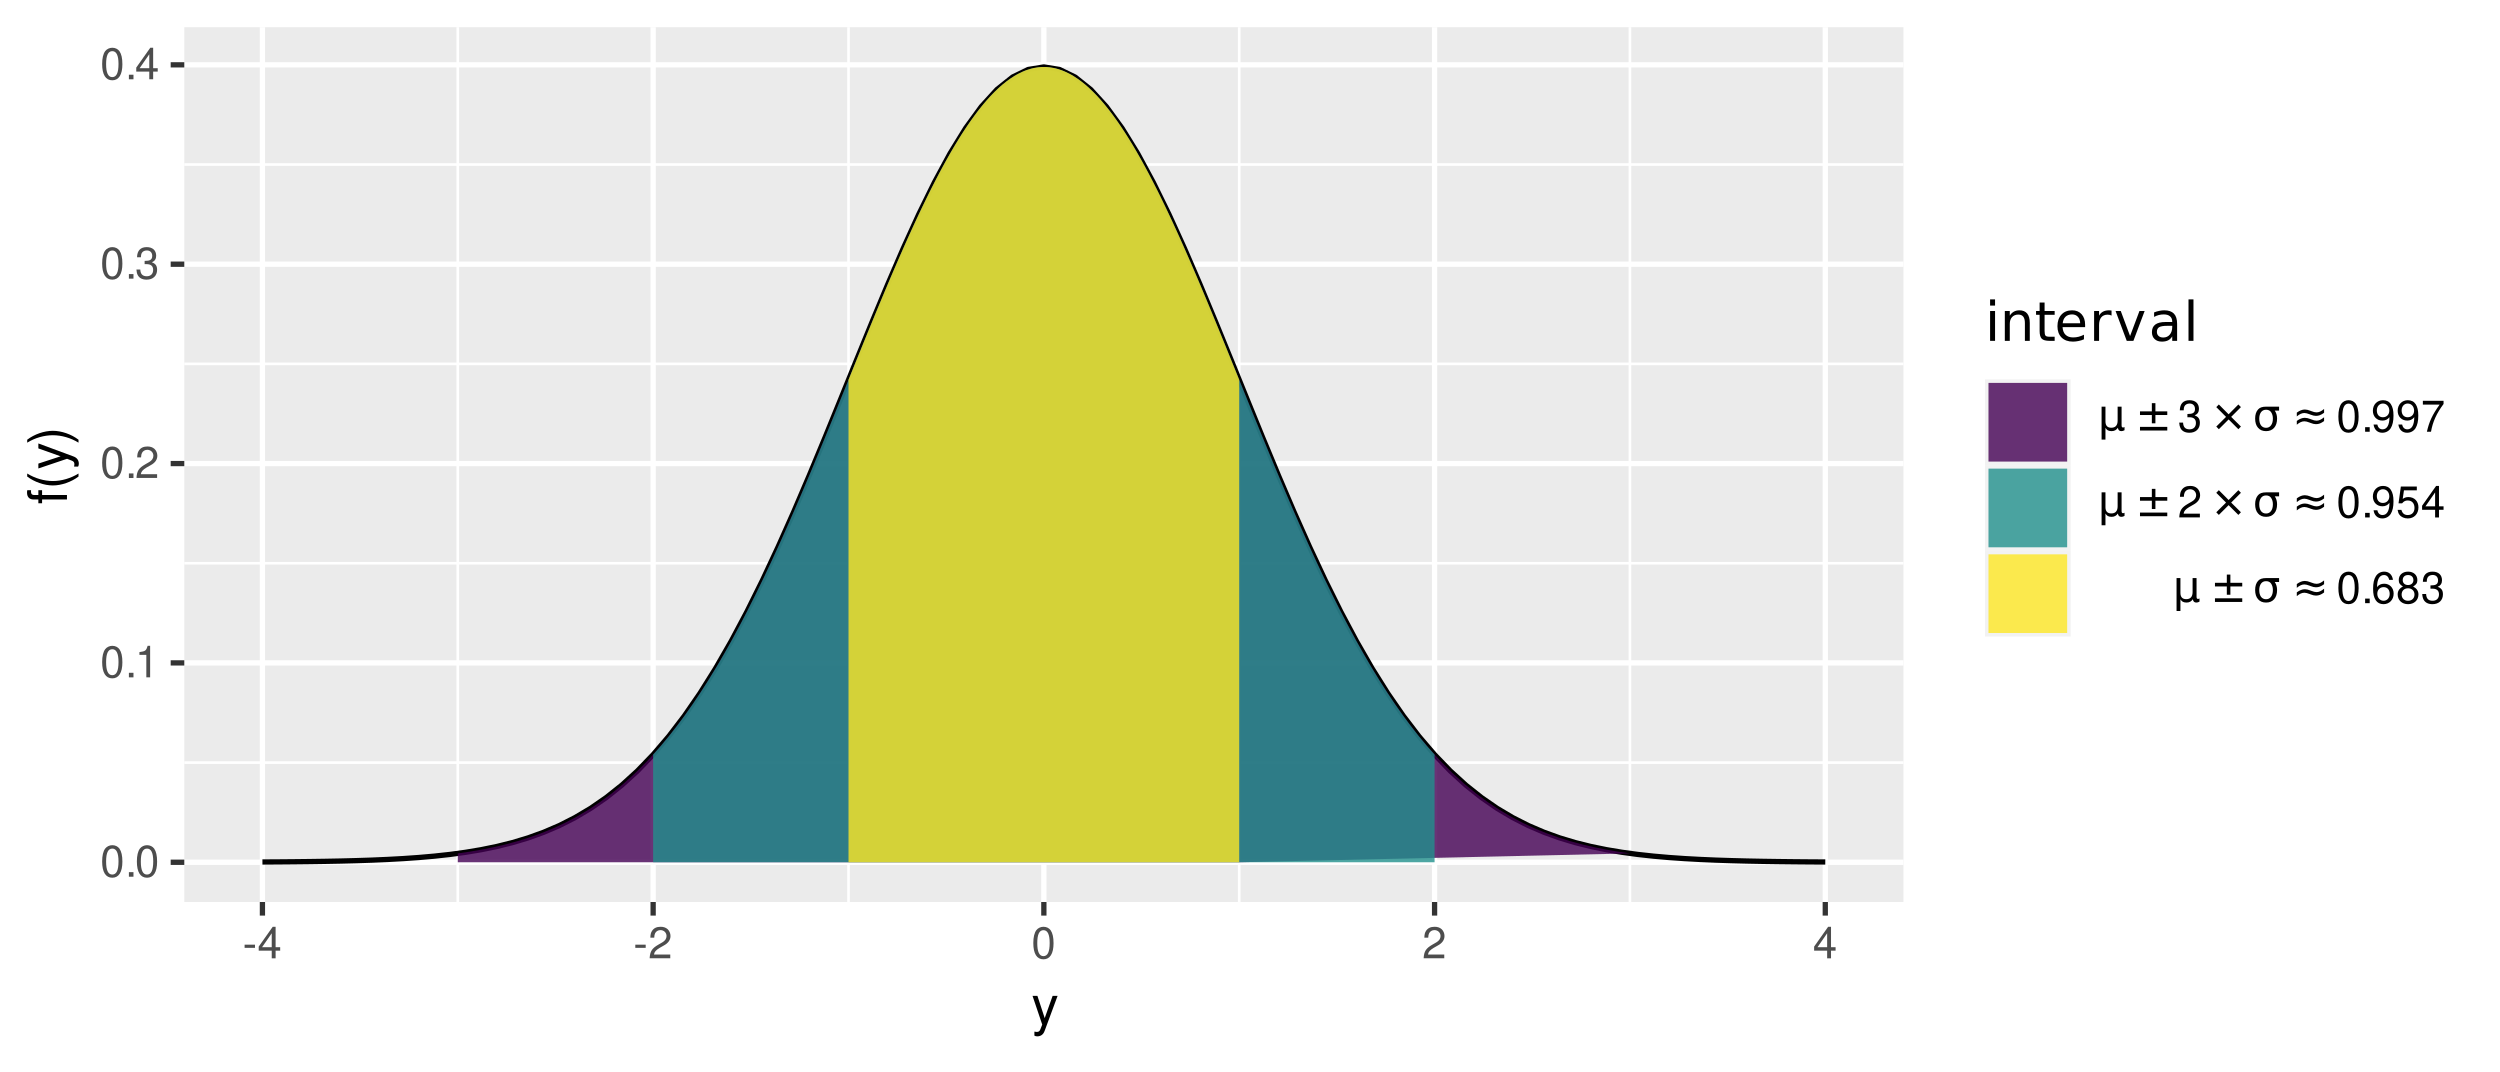
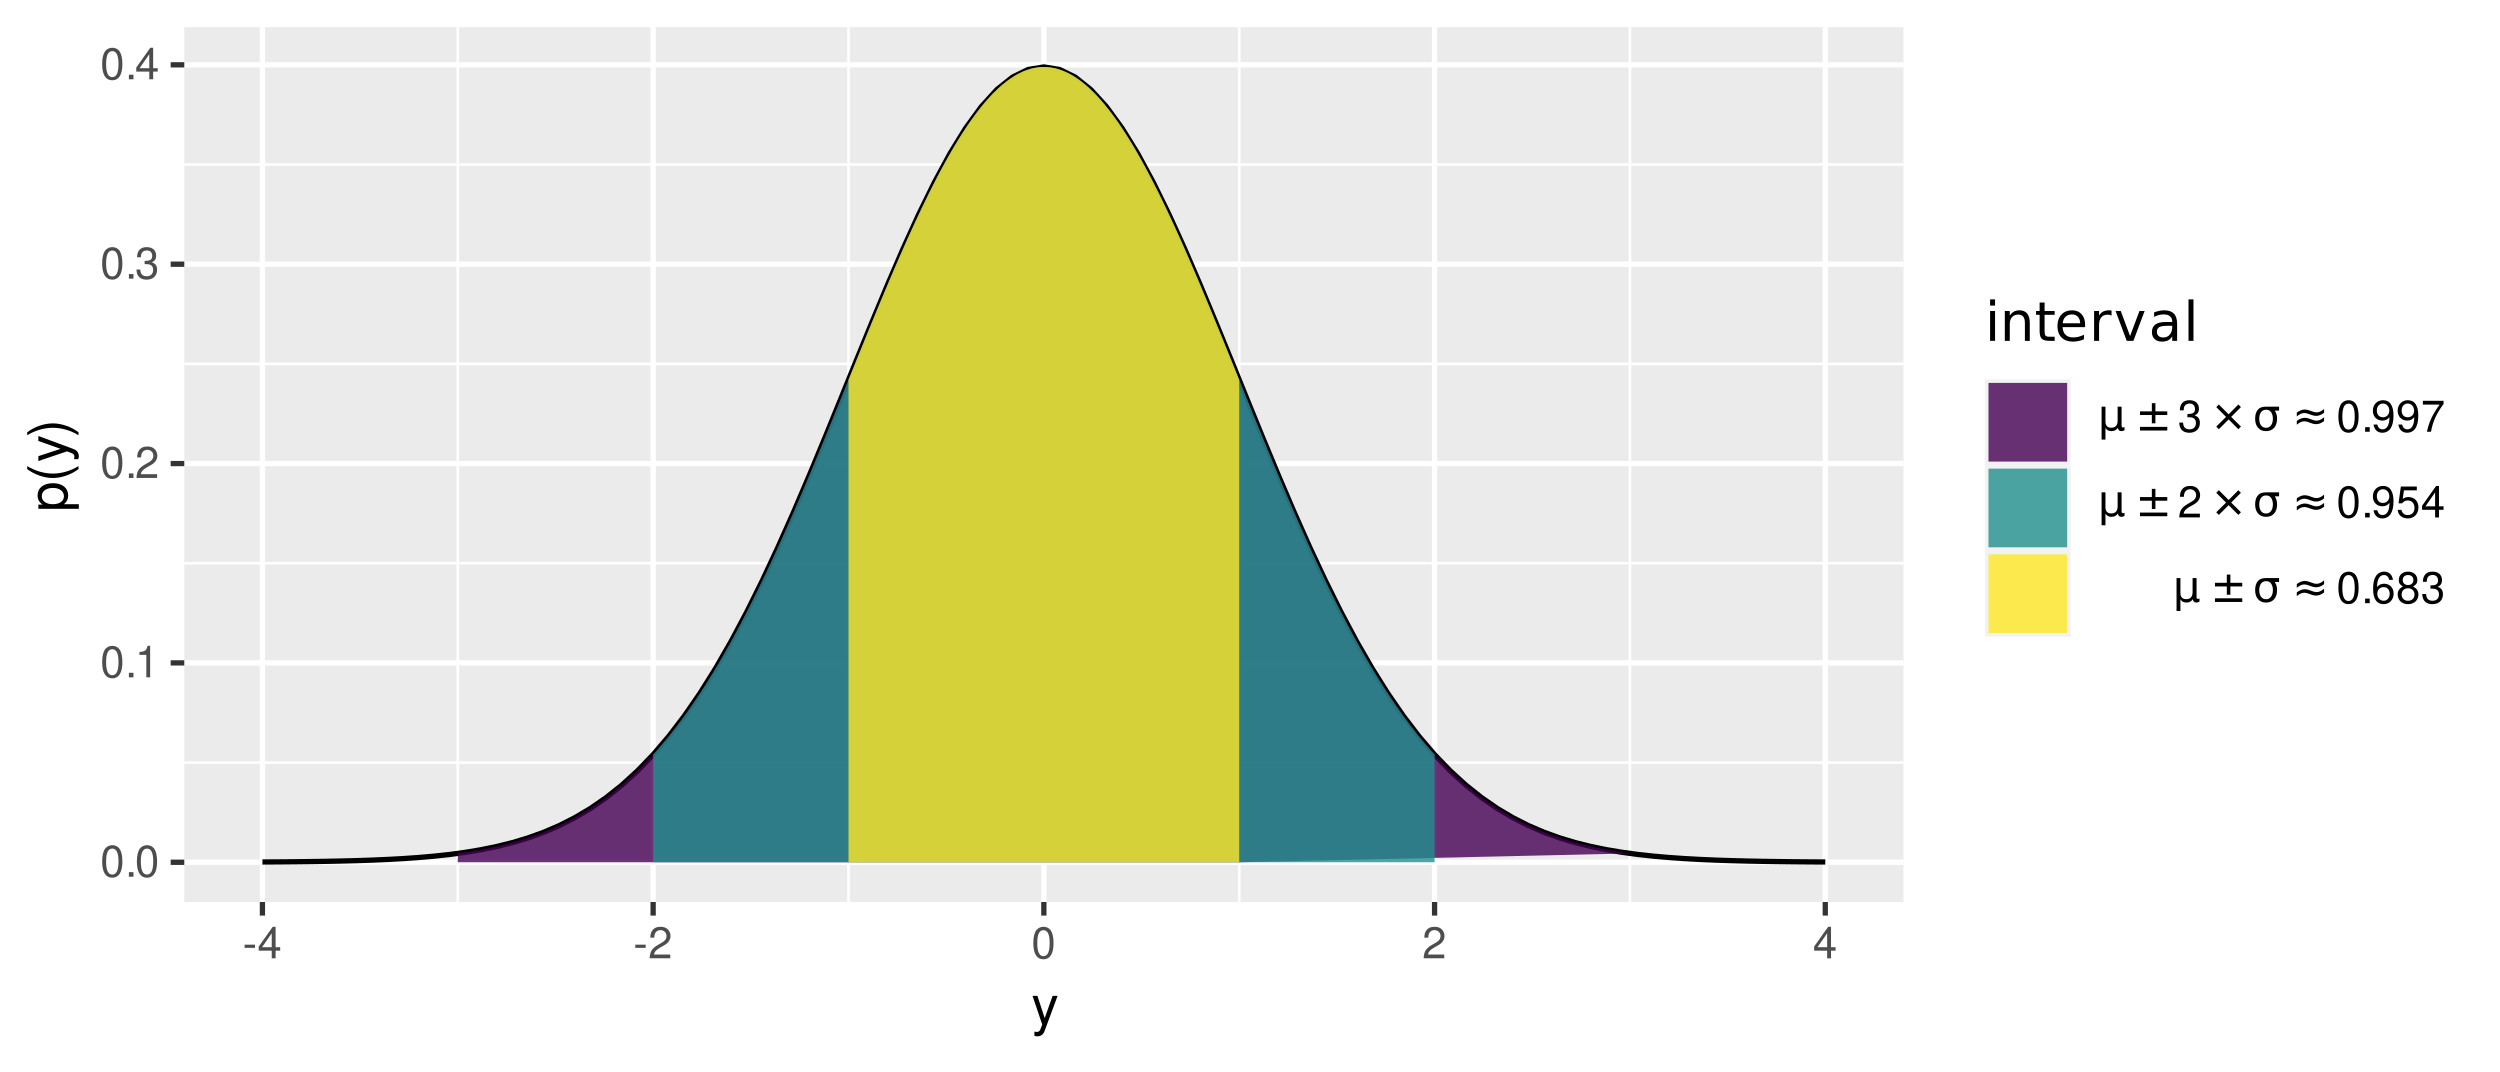
<svg xmlns="http://www.w3.org/2000/svg" xmlns:xlink="http://www.w3.org/1999/xlink" width="504pt" height="216pt" viewBox="0 0 504 216" version="1.1">
  <defs>
    <g>
      <symbol overflow="visible" id="glyph0-0">
        <path style="stroke:none;" d="" />
      </symbol>
      <symbol overflow="visible" id="glyph0-1">
        <path style="stroke:none;" d="M 2.422 -6.359 C 1.844 -6.359 1.312 -6.094 0.984 -5.672 C 0.578 -5.109 0.375 -4.25 0.375 -3.078 C 0.375 -0.938 1.078 0.203 2.422 0.203 C 3.734 0.203 4.453 -0.938 4.453 -3.031 C 4.453 -4.25 4.266 -5.078 3.859 -5.672 C 3.531 -6.109 3.016 -6.359 2.422 -6.359 Z M 2.422 -5.672 C 3.25 -5.672 3.672 -4.828 3.672 -3.094 C 3.672 -1.281 3.266 -0.438 2.406 -0.438 C 1.578 -0.438 1.172 -1.312 1.172 -3.062 C 1.172 -4.828 1.578 -5.672 2.422 -5.672 Z M 2.422 -5.672 " />
      </symbol>
      <symbol overflow="visible" id="glyph0-2">
        <path style="stroke:none;" d="M 1.688 -0.922 L 0.766 -0.922 L 0.766 0 L 1.688 0 Z M 1.688 -0.922 " />
      </symbol>
      <symbol overflow="visible" id="glyph0-3">
        <path style="stroke:none;" d="M 2.281 -4.531 L 2.281 0 L 3.047 0 L 3.047 -6.359 L 2.547 -6.359 C 2.266 -5.391 2.094 -5.25 0.891 -5.094 L 0.891 -4.531 Z M 2.281 -4.531 " />
      </symbol>
      <symbol overflow="visible" id="glyph0-4">
        <path style="stroke:none;" d="M 4.453 -0.766 L 1.172 -0.766 C 1.25 -1.297 1.531 -1.625 2.297 -2.094 L 3.172 -2.594 C 4.047 -3.062 4.5 -3.719 4.5 -4.5 C 4.5 -5.031 4.281 -5.531 3.922 -5.875 C 3.547 -6.203 3.094 -6.359 2.5 -6.359 C 1.703 -6.359 1.125 -6.078 0.781 -5.531 C 0.547 -5.203 0.453 -4.797 0.438 -4.156 L 1.219 -4.156 C 1.234 -4.594 1.297 -4.844 1.406 -5.062 C 1.594 -5.438 2 -5.688 2.469 -5.688 C 3.172 -5.688 3.703 -5.172 3.703 -4.484 C 3.703 -3.969 3.406 -3.531 2.859 -3.219 L 2.047 -2.75 C 0.75 -2 0.375 -1.406 0.297 -0.016 L 4.453 -0.016 Z M 4.453 -0.766 " />
      </symbol>
      <symbol overflow="visible" id="glyph0-5">
        <path style="stroke:none;" d="M 1.938 -2.922 L 2.359 -2.922 C 3.203 -2.922 3.656 -2.531 3.656 -1.766 C 3.656 -0.969 3.172 -0.484 2.375 -0.484 C 1.516 -0.484 1.109 -0.922 1.062 -1.844 L 0.281 -1.844 C 0.312 -1.344 0.406 -1 0.547 -0.719 C 0.875 -0.109 1.484 0.203 2.344 0.203 C 3.625 0.203 4.453 -0.578 4.453 -1.781 C 4.453 -2.594 4.141 -3.031 3.391 -3.297 C 3.969 -3.531 4.266 -3.969 4.266 -4.609 C 4.266 -5.703 3.547 -6.359 2.359 -6.359 C 1.109 -6.359 0.438 -5.656 0.406 -4.312 L 1.188 -4.312 C 1.203 -4.703 1.234 -4.922 1.328 -5.109 C 1.5 -5.469 1.891 -5.688 2.375 -5.688 C 3.062 -5.688 3.469 -5.266 3.469 -4.578 C 3.469 -4.141 3.312 -3.859 2.969 -3.719 C 2.766 -3.625 2.484 -3.594 1.938 -3.578 Z M 1.938 -2.922 " />
      </symbol>
      <symbol overflow="visible" id="glyph0-6">
        <path style="stroke:none;" d="M 2.875 -1.547 L 2.875 0 L 3.656 0 L 3.656 -1.547 L 4.578 -1.547 L 4.578 -2.234 L 3.656 -2.234 L 3.656 -6.359 L 3.078 -6.359 L 0.25 -2.359 L 0.25 -1.547 Z M 2.875 -2.234 L 0.922 -2.234 L 2.875 -5.047 Z M 2.875 -2.234 " />
      </symbol>
      <symbol overflow="visible" id="glyph0-7">
        <path style="stroke:none;" d="M 2.5 -2.75 L 0.406 -2.75 L 0.406 -2.109 L 2.5 -2.109 Z M 2.5 -2.75 " />
      </symbol>
      <symbol overflow="visible" id="glyph0-8">
        <path style="stroke:none;" d="M 0.469 -1.453 C 0.609 -0.406 1.281 0.203 2.234 0.203 C 2.922 0.203 3.547 -0.125 3.922 -0.703 C 4.297 -1.328 4.484 -2.109 4.484 -3.25 C 4.484 -4.328 4.312 -5 3.953 -5.562 C 3.609 -6.094 3.062 -6.359 2.375 -6.359 C 1.188 -6.359 0.328 -5.469 0.328 -4.234 C 0.328 -3.062 1.125 -2.25 2.25 -2.25 C 2.844 -2.25 3.281 -2.453 3.672 -2.938 C 3.672 -1.359 3.172 -0.484 2.281 -0.484 C 1.734 -0.484 1.359 -0.828 1.234 -1.453 Z M 2.359 -5.688 C 3.094 -5.688 3.641 -5.078 3.641 -4.25 C 3.641 -3.469 3.109 -2.922 2.344 -2.922 C 1.594 -2.922 1.125 -3.453 1.125 -4.297 C 1.125 -5.109 1.641 -5.688 2.359 -5.688 Z M 2.359 -5.688 " />
      </symbol>
      <symbol overflow="visible" id="glyph0-9">
        <path style="stroke:none;" d="M 4.578 -6.234 L 0.406 -6.234 L 0.406 -5.469 L 3.781 -5.469 C 2.281 -3.359 1.688 -2.047 1.219 0 L 2.047 0 C 2.391 -2 3.172 -3.719 4.578 -5.594 Z M 4.578 -6.234 " />
      </symbol>
      <symbol overflow="visible" id="glyph0-10">
        <path style="stroke:none;" d="M 4.188 -6.234 L 0.969 -6.234 L 0.5 -2.844 L 1.219 -2.844 C 1.578 -3.266 1.875 -3.422 2.359 -3.422 C 3.203 -3.422 3.719 -2.844 3.719 -1.922 C 3.719 -1.031 3.203 -0.484 2.359 -0.484 C 1.688 -0.484 1.266 -0.828 1.078 -1.531 L 0.312 -1.531 C 0.406 -1.016 0.5 -0.781 0.688 -0.547 C 1.031 -0.078 1.672 0.203 2.375 0.203 C 3.641 0.203 4.516 -0.719 4.516 -2.031 C 4.516 -3.266 3.688 -4.109 2.5 -4.109 C 2.062 -4.109 1.703 -4 1.344 -3.734 L 1.594 -5.469 L 4.188 -5.469 Z M 4.188 -6.234 " />
      </symbol>
      <symbol overflow="visible" id="glyph0-11">
        <path style="stroke:none;" d="M 4.375 -4.703 C 4.234 -5.75 3.562 -6.359 2.609 -6.359 C 1.922 -6.359 1.312 -6.031 0.938 -5.453 C 0.547 -4.828 0.375 -4.062 0.375 -2.906 C 0.375 -1.828 0.531 -1.156 0.906 -0.594 C 1.234 -0.078 1.781 0.203 2.469 0.203 C 3.656 0.203 4.516 -0.688 4.516 -1.922 C 4.516 -3.094 3.719 -3.922 2.609 -3.922 C 1.984 -3.922 1.5 -3.688 1.172 -3.234 C 1.172 -4.797 1.672 -5.672 2.562 -5.672 C 3.109 -5.672 3.484 -5.328 3.609 -4.703 Z M 2.5 -3.234 C 3.25 -3.234 3.719 -2.703 3.719 -1.859 C 3.719 -1.062 3.188 -0.484 2.484 -0.484 C 1.766 -0.484 1.219 -1.094 1.219 -1.906 C 1.219 -2.688 1.734 -3.234 2.5 -3.234 Z M 2.5 -3.234 " />
      </symbol>
      <symbol overflow="visible" id="glyph0-12">
        <path style="stroke:none;" d="M 3.438 -3.359 C 4.094 -3.75 4.297 -4.062 4.297 -4.656 C 4.297 -5.672 3.531 -6.359 2.422 -6.359 C 1.312 -6.359 0.547 -5.672 0.547 -4.672 C 0.547 -4.062 0.75 -3.75 1.391 -3.359 C 0.672 -2.984 0.328 -2.469 0.328 -1.766 C 0.328 -0.609 1.172 0.203 2.422 0.203 C 3.656 0.203 4.516 -0.609 4.516 -1.766 C 4.516 -2.469 4.156 -2.984 3.438 -3.359 Z M 2.422 -5.672 C 3.078 -5.672 3.5 -5.281 3.5 -4.641 C 3.5 -4.047 3.062 -3.656 2.422 -3.656 C 1.766 -3.656 1.344 -4.047 1.344 -4.656 C 1.344 -5.281 1.766 -5.672 2.422 -5.672 Z M 2.422 -3 C 3.188 -3 3.719 -2.484 3.719 -1.75 C 3.719 -0.984 3.203 -0.484 2.406 -0.484 C 1.641 -0.484 1.125 -1 1.125 -1.734 C 1.125 -2.5 1.641 -3 2.422 -3 Z M 2.422 -3 " />
      </symbol>
      <symbol overflow="visible" id="glyph1-0">
        <path style="stroke:none;" d="" />
      </symbol>
      <symbol overflow="visible" id="glyph1-1">
        <path style="stroke:none;" d="M 4.266 -5.766 L 2.672 -1.281 L 1.203 -5.766 L 0.219 -5.766 L 2.172 0.016 L 1.812 0.938 C 1.656 1.344 1.469 1.5 1.078 1.5 C 0.922 1.5 0.797 1.469 0.594 1.438 L 0.594 2.25 C 0.781 2.359 0.969 2.391 1.203 2.391 C 1.5 2.391 1.828 2.297 2.062 2.125 C 2.359 1.906 2.516 1.672 2.688 1.203 L 5.266 -5.766 Z M 4.266 -5.766 " />
      </symbol>
      <symbol overflow="visible" id="glyph2-0">
        <path style="stroke:none;" d="" />
      </symbol>
      <symbol overflow="visible" id="glyph2-1">
-         <path style="stroke:none;" d="M -5.766 -2.844 L -5.766 -1.875 L -6.672 -1.875 C -7.047 -1.875 -7.25 -2.094 -7.25 -2.516 C -7.25 -2.594 -7.25 -2.625 -7.234 -2.844 L -8 -2.844 C -8.047 -2.625 -8.047 -2.516 -8.047 -2.328 C -8.047 -1.469 -7.562 -0.969 -6.75 -0.969 L -5.766 -0.969 L -5.766 -0.203 L -5.016 -0.203 L -5.016 -0.969 L 0 -0.969 L 0 -1.875 L -5.016 -1.875 L -5.016 -2.844 Z M -5.766 -2.844 " />
+         <path style="stroke:none;" d="M 2.391 -0.594 L 2.391 -1.516 L -0.609 -1.516 C -0.016 -2 0.25 -2.547 0.25 -3.281 C 0.25 -4.781 -0.953 -5.75 -2.781 -5.75 C -4.719 -5.75 -5.922 -4.812 -5.922 -3.281 C -5.922 -2.5 -5.578 -1.875 -4.891 -1.438 L -5.766 -1.438 L -5.766 -0.594 Z M -5.078 -3.125 C -5.078 -4.141 -4.188 -4.797 -2.812 -4.797 C -1.5 -4.797 -0.609 -4.125 -0.609 -3.125 C -0.609 -2.141 -1.484 -1.516 -2.844 -1.516 C -4.188 -1.516 -5.078 -2.141 -5.078 -3.125 Z M -5.078 -3.125 " />
      </symbol>
      <symbol overflow="visible" id="glyph2-2">
        <path style="stroke:none;" d="M -8.016 -2.594 C -6.578 -1.5 -4.578 -0.797 -2.844 -0.797 C -1.109 -0.797 0.891 -1.5 2.328 -2.594 L 2.328 -3.203 C 0.766 -2.234 -1.094 -1.688 -2.844 -1.688 C -4.594 -1.688 -6.453 -2.234 -8.016 -3.203 Z M -8.016 -2.594 " />
      </symbol>
      <symbol overflow="visible" id="glyph2-3">
        <path style="stroke:none;" d="M -5.766 -4.266 L -1.281 -2.672 L -5.766 -1.203 L -5.766 -0.219 L 0.016 -2.172 L 0.938 -1.812 C 1.344 -1.656 1.5 -1.469 1.5 -1.078 C 1.5 -0.922 1.469 -0.797 1.438 -0.594 L 2.25 -0.594 C 2.359 -0.781 2.391 -0.969 2.391 -1.203 C 2.391 -1.5 2.297 -1.828 2.125 -2.062 C 1.906 -2.359 1.672 -2.516 1.203 -2.688 L -5.766 -5.266 Z M -5.766 -4.266 " />
      </symbol>
      <symbol overflow="visible" id="glyph2-4">
        <path style="stroke:none;" d="M 2.328 -1.016 C 0.891 -2.125 -1.109 -2.812 -2.844 -2.812 C -4.578 -2.812 -6.578 -2.125 -8.016 -1.016 L -8.016 -0.422 C -6.453 -1.391 -4.594 -1.922 -2.844 -1.922 C -1.094 -1.922 0.766 -1.391 2.328 -0.422 Z M 2.328 -1.016 " />
      </symbol>
      <symbol overflow="visible" id="glyph3-0">
        <path style="stroke:none;" d="M 0.547 1.938 L 0.547 -7.75 L 6.047 -7.75 L 6.047 1.938 Z M 1.172 1.328 L 5.438 1.328 L 5.438 -7.141 L 1.172 -7.141 Z M 1.172 1.328 " />
      </symbol>
      <symbol overflow="visible" id="glyph3-1">
        <path style="stroke:none;" d="M 1.031 -6.016 L 2.031 -6.016 L 2.031 0 L 1.031 0 Z M 1.031 -8.359 L 2.031 -8.359 L 2.031 -7.109 L 1.031 -7.109 Z M 1.031 -8.359 " />
      </symbol>
      <symbol overflow="visible" id="glyph3-2">
        <path style="stroke:none;" d="M 6.031 -3.625 L 6.031 0 L 5.047 0 L 5.047 -3.594 C 5.047 -4.164 4.938 -4.594 4.719 -4.875 C 4.5 -5.156 4.164 -5.297 3.719 -5.297 C 3.188 -5.297 2.766 -5.125 2.453 -4.781 C 2.148 -4.445 2 -3.988 2 -3.406 L 2 0 L 1 0 L 1 -6.016 L 2 -6.016 L 2 -5.078 C 2.227 -5.441 2.504 -5.711 2.828 -5.891 C 3.148 -6.066 3.52 -6.156 3.938 -6.156 C 4.625 -6.156 5.145 -5.941 5.5 -5.516 C 5.852 -5.086 6.031 -4.457 6.031 -3.625 Z M 6.031 -3.625 " />
      </symbol>
      <symbol overflow="visible" id="glyph3-3">
        <path style="stroke:none;" d="M 2.016 -7.719 L 2.016 -6.016 L 4.047 -6.016 L 4.047 -5.25 L 2.016 -5.25 L 2.016 -1.984 C 2.016 -1.492 2.082 -1.176 2.219 -1.031 C 2.352 -0.895 2.625 -0.828 3.031 -0.828 L 4.047 -0.828 L 4.047 0 L 3.031 0 C 2.27 0 1.742 -0.141 1.453 -0.422 C 1.16 -0.711 1.016 -1.234 1.016 -1.984 L 1.016 -5.25 L 0.297 -5.25 L 0.297 -6.016 L 1.016 -6.016 L 1.016 -7.719 Z M 2.016 -7.719 " />
      </symbol>
      <symbol overflow="visible" id="glyph3-4">
        <path style="stroke:none;" d="M 6.188 -3.25 L 6.188 -2.766 L 1.641 -2.766 C 1.68 -2.086 1.883 -1.57 2.25 -1.219 C 2.613 -0.863 3.125 -0.688 3.781 -0.688 C 4.164 -0.688 4.535 -0.734 4.891 -0.828 C 5.242 -0.922 5.598 -1.055 5.953 -1.234 L 5.953 -0.312 C 5.598 -0.156 5.234 -0.039 4.859 0.031 C 4.484 0.113 4.109 0.156 3.734 0.156 C 2.766 0.156 2 -0.117 1.438 -0.672 C 0.883 -1.234 0.609 -1.992 0.609 -2.953 C 0.609 -3.93 0.875 -4.707 1.406 -5.281 C 1.938 -5.863 2.656 -6.156 3.562 -6.156 C 4.363 -6.156 5 -5.895 5.469 -5.375 C 5.945 -4.852 6.188 -4.145 6.188 -3.25 Z M 5.188 -3.547 C 5.188 -4.086 5.035 -4.52 4.734 -4.844 C 4.441 -5.164 4.051 -5.328 3.562 -5.328 C 3.008 -5.328 2.566 -5.172 2.234 -4.859 C 1.91 -4.547 1.723 -4.109 1.672 -3.547 Z M 5.188 -3.547 " />
      </symbol>
      <symbol overflow="visible" id="glyph3-5">
        <path style="stroke:none;" d="M 4.516 -5.094 C 4.41 -5.156 4.289 -5.203 4.156 -5.234 C 4.031 -5.266 3.891 -5.281 3.734 -5.281 C 3.172 -5.281 2.738 -5.098 2.438 -4.734 C 2.145 -4.367 2 -3.848 2 -3.172 L 2 0 L 1 0 L 1 -6.016 L 2 -6.016 L 2 -5.078 C 2.195 -5.441 2.461 -5.711 2.797 -5.891 C 3.129 -6.066 3.535 -6.156 4.016 -6.156 C 4.086 -6.156 4.16 -6.148 4.234 -6.141 C 4.316 -6.141 4.41 -6.129 4.516 -6.109 Z M 4.516 -5.094 " />
      </symbol>
      <symbol overflow="visible" id="glyph3-6">
        <path style="stroke:none;" d="M 0.328 -6.016 L 1.375 -6.016 L 3.25 -0.969 L 5.141 -6.016 L 6.188 -6.016 L 3.922 0 L 2.578 0 Z M 0.328 -6.016 " />
      </symbol>
      <symbol overflow="visible" id="glyph3-7">
        <path style="stroke:none;" d="M 3.766 -3.031 C 2.973 -3.031 2.422 -2.938 2.109 -2.75 C 1.805 -2.562 1.656 -2.25 1.656 -1.812 C 1.656 -1.469 1.77 -1.191 2 -0.984 C 2.227 -0.773 2.539 -0.672 2.938 -0.672 C 3.488 -0.672 3.926 -0.863 4.25 -1.25 C 4.582 -1.645 4.75 -2.16 4.75 -2.797 L 4.75 -3.031 Z M 5.734 -3.438 L 5.734 0 L 4.75 0 L 4.75 -0.906 C 4.531 -0.539 4.25 -0.27 3.906 -0.094 C 3.57 0.07 3.16 0.156 2.672 0.156 C 2.055 0.156 1.566 -0.016 1.203 -0.359 C 0.836 -0.703 0.656 -1.164 0.656 -1.75 C 0.656 -2.426 0.879 -2.938 1.328 -3.281 C 1.785 -3.625 2.469 -3.797 3.375 -3.797 L 4.75 -3.797 L 4.75 -3.891 C 4.75 -4.348 4.598 -4.703 4.297 -4.953 C 4.004 -5.203 3.586 -5.328 3.047 -5.328 C 2.703 -5.328 2.363 -5.285 2.031 -5.203 C 1.707 -5.117 1.395 -4.992 1.094 -4.828 L 1.094 -5.734 C 1.457 -5.879 1.812 -5.984 2.156 -6.047 C 2.5 -6.117 2.828 -6.156 3.141 -6.156 C 4.016 -6.156 4.664 -5.93 5.094 -5.484 C 5.52 -5.035 5.734 -4.352 5.734 -3.438 Z M 5.734 -3.438 " />
      </symbol>
      <symbol overflow="visible" id="glyph3-8">
        <path style="stroke:none;" d="M 1.031 -8.359 L 2.031 -8.359 L 2.031 0 L 1.031 0 Z M 1.031 -8.359 " />
      </symbol>
      <symbol overflow="visible" id="glyph4-0">
        <path style="stroke:none;" d="M 0.438 1.562 L 0.438 -6.203 L 4.844 -6.203 L 4.844 1.562 Z M 0.938 1.062 L 4.344 1.062 L 4.344 -5.703 L 0.938 -5.703 Z M 0.938 1.062 " />
      </symbol>
      <symbol overflow="visible" id="glyph4-1">
        <path style="stroke:none;" d="M 0.75 1.828 L 0.75 -4.812 L 1.531 -4.812 L 1.531 -1.828 C 1.531 -1.41 1.629 -1.094 1.828 -0.875 C 2.023 -0.664 2.316 -0.562 2.703 -0.562 C 3.129 -0.562 3.445 -0.68 3.656 -0.922 C 3.875 -1.16 3.984 -1.52 3.984 -2 L 3.984 -4.812 L 4.781 -4.812 L 4.781 -1.109 C 4.781 -0.93 4.801 -0.801 4.844 -0.719 C 4.895 -0.645 4.973 -0.609 5.078 -0.609 C 5.109 -0.609 5.145 -0.613 5.188 -0.625 C 5.238 -0.645 5.301 -0.672 5.375 -0.703 L 5.375 -0.062 C 5.258 0 5.148 0.047 5.047 0.078 C 4.941 0.109 4.836 0.125 4.734 0.125 C 4.547 0.125 4.391 0.07 4.266 -0.031 C 4.148 -0.145 4.07 -0.316 4.031 -0.547 C 3.883 -0.328 3.707 -0.16 3.5 -0.047 C 3.289 0.066 3.047 0.125 2.766 0.125 C 2.473 0.125 2.223 0.07 2.016 -0.031 C 1.816 -0.145 1.656 -0.316 1.531 -0.547 L 1.531 1.828 Z M 0.75 1.828 " />
      </symbol>
      <symbol overflow="visible" id="glyph4-2">
        <path style="stroke:none;" d="M 4.047 -5.516 L 4.047 -3.859 L 6.438 -3.859 L 6.438 -3.125 L 4.047 -3.125 L 4.047 -1.453 L 3.328 -1.453 L 3.328 -3.125 L 0.938 -3.125 L 0.938 -3.859 L 3.328 -3.859 L 3.328 -5.516 Z M 0.938 -0.734 L 6.438 -0.734 L 6.438 0 L 0.938 0 Z M 0.938 -0.734 " />
      </symbol>
      <symbol overflow="visible" id="glyph4-3">
        <path style="stroke:none;" d="M 6.172 -4.719 L 4.203 -2.75 L 6.172 -0.797 L 5.656 -0.266 L 3.688 -2.234 L 1.719 -0.266 L 1.203 -0.797 L 3.172 -2.75 L 1.203 -4.719 L 1.719 -5.25 L 3.688 -3.266 L 5.656 -5.25 Z M 6.172 -4.719 " />
      </symbol>
      <symbol overflow="visible" id="glyph4-4">
        <path style="stroke:none;" d="M 2.688 -4.188 C 2.258 -4.188 1.926 -4.031 1.688 -3.719 C 1.438 -3.383 1.312 -2.945 1.312 -2.406 C 1.312 -1.82 1.43 -1.363 1.672 -1.031 C 1.922 -0.707 2.258 -0.547 2.688 -0.547 C 3.113 -0.547 3.445 -0.711 3.688 -1.047 C 3.938 -1.379 4.062 -1.832 4.062 -2.406 C 4.062 -2.926 3.938 -3.363 3.688 -3.719 C 3.469 -4.031 3.133 -4.188 2.688 -4.188 Z M 2.688 -4.812 L 5.312 -4.812 L 5.312 -4.016 L 4.438 -4.016 C 4.75 -3.566 4.906 -3.031 4.906 -2.406 C 4.906 -1.613 4.707 -0.992 4.312 -0.547 C 3.914 -0.098 3.375 0.125 2.688 0.125 C 2 0.125 1.461 -0.098 1.078 -0.547 C 0.68 -0.992 0.484 -1.613 0.484 -2.406 C 0.484 -3.195 0.68 -3.812 1.078 -4.25 C 1.398 -4.625 1.938 -4.812 2.688 -4.812 Z M 2.688 -4.812 " />
      </symbol>
      <symbol overflow="visible" id="glyph4-5">
        <path style="stroke:none;" d="M 6.438 -2.672 L 6.438 -1.906 C 6.133 -1.688 5.852 -1.523 5.594 -1.422 C 5.344 -1.328 5.078 -1.281 4.797 -1.281 C 4.484 -1.281 4.117 -1.363 3.703 -1.531 C 3.672 -1.539 3.645 -1.551 3.625 -1.562 C 3.613 -1.562 3.586 -1.57 3.547 -1.594 C 3.098 -1.77 2.738 -1.859 2.469 -1.859 C 2.219 -1.859 1.969 -1.801 1.719 -1.688 C 1.477 -1.582 1.219 -1.41 0.938 -1.172 L 0.938 -1.938 C 1.238 -2.156 1.516 -2.312 1.766 -2.406 C 2.023 -2.508 2.289 -2.562 2.562 -2.562 C 2.883 -2.562 3.254 -2.477 3.672 -2.312 C 3.703 -2.301 3.723 -2.289 3.734 -2.281 C 3.754 -2.281 3.785 -2.27 3.828 -2.25 C 4.273 -2.07 4.633 -1.984 4.906 -1.984 C 5.145 -1.984 5.383 -2.035 5.625 -2.141 C 5.875 -2.254 6.145 -2.43 6.438 -2.672 Z M 6.438 -4.344 L 6.438 -3.578 C 6.133 -3.359 5.852 -3.195 5.594 -3.094 C 5.344 -3 5.078 -2.953 4.797 -2.953 C 4.484 -2.953 4.117 -3.035 3.703 -3.203 C 3.672 -3.211 3.645 -3.223 3.625 -3.234 C 3.613 -3.234 3.586 -3.242 3.547 -3.266 C 3.098 -3.441 2.738 -3.531 2.469 -3.531 C 2.219 -3.531 1.969 -3.473 1.719 -3.359 C 1.477 -3.254 1.219 -3.082 0.938 -2.844 L 0.938 -3.609 C 1.238 -3.828 1.516 -3.984 1.766 -4.078 C 2.023 -4.18 2.289 -4.234 2.562 -4.234 C 2.883 -4.234 3.254 -4.148 3.672 -3.984 C 3.703 -3.973 3.723 -3.961 3.734 -3.953 C 3.754 -3.953 3.785 -3.941 3.828 -3.922 C 4.273 -3.742 4.633 -3.656 4.906 -3.656 C 5.145 -3.656 5.383 -3.707 5.625 -3.812 C 5.875 -3.926 6.145 -4.102 6.438 -4.344 Z M 6.438 -4.344 " />
      </symbol>
    </g>
    <clipPath id="clip1">
      <path d="M 37.152 5.48 L 383.734 5.48 L 383.734 181.852 L 37.152 181.852 Z M 37.152 5.48 " />
    </clipPath>
    <clipPath id="clip2">
      <path d="M 37.152 153 L 383.734 153 L 383.734 155 L 37.152 155 Z M 37.152 153 " />
    </clipPath>
    <clipPath id="clip3">
      <path d="M 37.152 113 L 383.734 113 L 383.734 114 L 37.152 114 Z M 37.152 113 " />
    </clipPath>
    <clipPath id="clip4">
      <path d="M 37.152 73 L 383.734 73 L 383.734 74 L 37.152 74 Z M 37.152 73 " />
    </clipPath>
    <clipPath id="clip5">
      <path d="M 37.152 32 L 383.734 32 L 383.734 34 L 37.152 34 Z M 37.152 32 " />
    </clipPath>
    <clipPath id="clip6">
      <path d="M 92 5.48 L 93 5.48 L 93 181.852 L 92 181.852 Z M 92 5.48 " />
    </clipPath>
    <clipPath id="clip7">
      <path d="M 170 5.48 L 172 5.48 L 172 181.852 L 170 181.852 Z M 170 5.48 " />
    </clipPath>
    <clipPath id="clip8">
      <path d="M 249 5.48 L 251 5.48 L 251 181.852 L 249 181.852 Z M 249 5.48 " />
    </clipPath>
    <clipPath id="clip9">
      <path d="M 328 5.48 L 329 5.48 L 329 181.852 L 328 181.852 Z M 328 5.48 " />
    </clipPath>
    <clipPath id="clip10">
      <path d="M 37.152 173 L 383.734 173 L 383.734 175 L 37.152 175 Z M 37.152 173 " />
    </clipPath>
    <clipPath id="clip11">
      <path d="M 37.152 133 L 383.734 133 L 383.734 135 L 37.152 135 Z M 37.152 133 " />
    </clipPath>
    <clipPath id="clip12">
      <path d="M 37.152 92 L 383.734 92 L 383.734 94 L 37.152 94 Z M 37.152 92 " />
    </clipPath>
    <clipPath id="clip13">
      <path d="M 37.152 52 L 383.734 52 L 383.734 54 L 37.152 54 Z M 37.152 52 " />
    </clipPath>
    <clipPath id="clip14">
      <path d="M 37.152 12 L 383.734 12 L 383.734 14 L 37.152 14 Z M 37.152 12 " />
    </clipPath>
    <clipPath id="clip15">
      <path d="M 52 5.48 L 54 5.48 L 54 181.852 L 52 181.852 Z M 52 5.48 " />
    </clipPath>
    <clipPath id="clip16">
      <path d="M 131 5.48 L 133 5.48 L 133 181.852 L 131 181.852 Z M 131 5.48 " />
    </clipPath>
    <clipPath id="clip17">
      <path d="M 209 5.48 L 211 5.48 L 211 181.852 L 209 181.852 Z M 209 5.48 " />
    </clipPath>
    <clipPath id="clip18">
      <path d="M 288 5.48 L 290 5.48 L 290 181.852 L 288 181.852 Z M 288 5.48 " />
    </clipPath>
    <clipPath id="clip19">
      <path d="M 367 5.48 L 369 5.48 L 369 181.852 L 367 181.852 Z M 367 5.48 " />
    </clipPath>
  </defs>
  <g id="surface315">
    <rect x="0" y="0" width="504" height="216" style="fill:rgb(100%,100%,100%);fill-opacity:1;stroke:none;" />
    <rect x="0" y="0" width="504" height="216" style="fill:rgb(100%,100%,100%);fill-opacity:1;stroke:none;" />
    <path style="fill:none;stroke-width:1.067;stroke-linecap:round;stroke-linejoin:round;stroke:rgb(100%,100%,100%);stroke-opacity:1;stroke-miterlimit:10;" d="M 0 216 L 504 216 L 504 0 L 0 0 Z M 0 216 " />
    <g clip-path="url(#clip1)" clip-rule="nonzero">
      <path style=" stroke:none;fill-rule:nonzero;fill:rgb(92.157%,92.157%,92.157%);fill-opacity:1;" d="M 37.152 181.848 L 383.734 181.848 L 383.734 5.477 L 37.152 5.477 Z M 37.152 181.848 " />
    </g>
    <g clip-path="url(#clip2)" clip-rule="nonzero">
      <path style="fill:none;stroke-width:0.533;stroke-linecap:butt;stroke-linejoin:round;stroke:rgb(100%,100%,100%);stroke-opacity:1;stroke-miterlimit:10;" d="M 37.152 153.738 L 383.73 153.738 " />
    </g>
    <g clip-path="url(#clip3)" clip-rule="nonzero">
      <path style="fill:none;stroke-width:0.533;stroke-linecap:butt;stroke-linejoin:round;stroke:rgb(100%,100%,100%);stroke-opacity:1;stroke-miterlimit:10;" d="M 37.152 113.547 L 383.73 113.547 " />
    </g>
    <g clip-path="url(#clip4)" clip-rule="nonzero">
      <path style="fill:none;stroke-width:0.533;stroke-linecap:butt;stroke-linejoin:round;stroke:rgb(100%,100%,100%);stroke-opacity:1;stroke-miterlimit:10;" d="M 37.152 73.355 L 383.73 73.355 " />
    </g>
    <g clip-path="url(#clip5)" clip-rule="nonzero">
      <path style="fill:none;stroke-width:0.533;stroke-linecap:butt;stroke-linejoin:round;stroke:rgb(100%,100%,100%);stroke-opacity:1;stroke-miterlimit:10;" d="M 37.152 33.168 L 383.73 33.168 " />
    </g>
    <g clip-path="url(#clip6)" clip-rule="nonzero">
      <path style="fill:none;stroke-width:0.533;stroke-linecap:butt;stroke-linejoin:round;stroke:rgb(100%,100%,100%);stroke-opacity:1;stroke-miterlimit:10;" d="M 92.289 181.848 L 92.289 5.48 " />
    </g>
    <g clip-path="url(#clip7)" clip-rule="nonzero">
      <path style="fill:none;stroke-width:0.533;stroke-linecap:butt;stroke-linejoin:round;stroke:rgb(100%,100%,100%);stroke-opacity:1;stroke-miterlimit:10;" d="M 171.059 181.848 L 171.059 5.48 " />
    </g>
    <g clip-path="url(#clip8)" clip-rule="nonzero">
      <path style="fill:none;stroke-width:0.533;stroke-linecap:butt;stroke-linejoin:round;stroke:rgb(100%,100%,100%);stroke-opacity:1;stroke-miterlimit:10;" d="M 249.824 181.848 L 249.824 5.48 " />
    </g>
    <g clip-path="url(#clip9)" clip-rule="nonzero">
      <path style="fill:none;stroke-width:0.533;stroke-linecap:butt;stroke-linejoin:round;stroke:rgb(100%,100%,100%);stroke-opacity:1;stroke-miterlimit:10;" d="M 328.594 181.848 L 328.594 5.48 " />
    </g>
    <g clip-path="url(#clip10)" clip-rule="nonzero">
      <path style="fill:none;stroke-width:1.067;stroke-linecap:butt;stroke-linejoin:round;stroke:rgb(100%,100%,100%);stroke-opacity:1;stroke-miterlimit:10;" d="M 37.152 173.832 L 383.73 173.832 " />
    </g>
    <g clip-path="url(#clip11)" clip-rule="nonzero">
      <path style="fill:none;stroke-width:1.067;stroke-linecap:butt;stroke-linejoin:round;stroke:rgb(100%,100%,100%);stroke-opacity:1;stroke-miterlimit:10;" d="M 37.152 133.641 L 383.73 133.641 " />
    </g>
    <g clip-path="url(#clip12)" clip-rule="nonzero">
      <path style="fill:none;stroke-width:1.067;stroke-linecap:butt;stroke-linejoin:round;stroke:rgb(100%,100%,100%);stroke-opacity:1;stroke-miterlimit:10;" d="M 37.152 93.453 L 383.73 93.453 " />
    </g>
    <g clip-path="url(#clip13)" clip-rule="nonzero">
      <path style="fill:none;stroke-width:1.067;stroke-linecap:butt;stroke-linejoin:round;stroke:rgb(100%,100%,100%);stroke-opacity:1;stroke-miterlimit:10;" d="M 37.152 53.262 L 383.73 53.262 " />
    </g>
    <g clip-path="url(#clip14)" clip-rule="nonzero">
      <path style="fill:none;stroke-width:1.067;stroke-linecap:butt;stroke-linejoin:round;stroke:rgb(100%,100%,100%);stroke-opacity:1;stroke-miterlimit:10;" d="M 37.152 13.07 L 383.73 13.07 " />
    </g>
    <g clip-path="url(#clip15)" clip-rule="nonzero">
      <path style="fill:none;stroke-width:1.067;stroke-linecap:butt;stroke-linejoin:round;stroke:rgb(100%,100%,100%);stroke-opacity:1;stroke-miterlimit:10;" d="M 52.906 181.848 L 52.906 5.48 " />
    </g>
    <g clip-path="url(#clip16)" clip-rule="nonzero">
      <path style="fill:none;stroke-width:1.067;stroke-linecap:butt;stroke-linejoin:round;stroke:rgb(100%,100%,100%);stroke-opacity:1;stroke-miterlimit:10;" d="M 131.672 181.848 L 131.672 5.48 " />
    </g>
    <g clip-path="url(#clip17)" clip-rule="nonzero">
      <path style="fill:none;stroke-width:1.067;stroke-linecap:butt;stroke-linejoin:round;stroke:rgb(100%,100%,100%);stroke-opacity:1;stroke-miterlimit:10;" d="M 210.441 181.848 L 210.441 5.48 " />
    </g>
    <g clip-path="url(#clip18)" clip-rule="nonzero">
      <path style="fill:none;stroke-width:1.067;stroke-linecap:butt;stroke-linejoin:round;stroke:rgb(100%,100%,100%);stroke-opacity:1;stroke-miterlimit:10;" d="M 289.211 181.848 L 289.211 5.48 " />
    </g>
    <g clip-path="url(#clip19)" clip-rule="nonzero">
      <path style="fill:none;stroke-width:1.067;stroke-linecap:butt;stroke-linejoin:round;stroke:rgb(100%,100%,100%);stroke-opacity:1;stroke-miterlimit:10;" d="M 367.977 181.848 L 367.977 5.48 " />
    </g>
    <path style="fill:none;stroke-width:1.067;stroke-linecap:butt;stroke-linejoin:round;stroke:rgb(0%,0%,0%);stroke-opacity:1;stroke-miterlimit:10;" d="M 52.906 173.777 L 56.055 173.758 L 59.207 173.73 L 62.355 173.695 L 65.508 173.648 L 68.656 173.586 L 71.809 173.504 L 74.961 173.402 L 78.109 173.266 L 81.262 173.094 L 84.41 172.875 L 87.562 172.598 L 90.715 172.254 L 93.863 171.824 L 97.016 171.297 L 100.164 170.652 L 103.316 169.867 L 106.469 168.918 L 109.617 167.781 L 112.77 166.43 L 115.918 164.832 L 119.07 162.961 L 122.219 160.785 L 125.371 158.277 L 128.523 155.402 L 131.672 152.133 L 134.824 148.449 L 137.973 144.328 L 141.125 139.762 L 144.277 134.734 L 147.426 129.254 L 150.578 123.328 L 153.727 116.98 L 156.879 110.242 L 160.031 103.16 L 163.18 95.789 L 166.332 88.199 L 169.48 80.473 L 172.633 72.695 L 175.785 64.973 L 178.934 57.406 L 182.086 50.105 L 185.234 43.188 L 188.387 36.766 L 191.535 30.941 L 194.688 25.824 L 197.84 21.5 L 200.988 18.047 L 204.141 15.535 L 207.289 14.008 L 210.441 13.496 L 213.594 14.008 L 216.742 15.535 L 219.895 18.047 L 223.043 21.5 L 226.195 25.824 L 229.348 30.941 L 232.496 36.766 L 235.648 43.188 L 238.797 50.105 L 241.949 57.406 L 245.098 64.973 L 248.25 72.695 L 251.402 80.473 L 254.551 88.199 L 257.703 95.789 L 260.852 103.16 L 264.004 110.242 L 267.156 116.98 L 270.305 123.328 L 273.457 129.254 L 276.605 134.734 L 279.758 139.762 L 282.91 144.328 L 286.059 148.449 L 289.211 152.133 L 292.359 155.402 L 295.512 158.277 L 298.664 160.785 L 301.812 162.961 L 304.965 164.832 L 308.113 166.43 L 311.266 167.781 L 314.414 168.918 L 317.566 169.867 L 320.719 170.652 L 323.867 171.297 L 327.02 171.824 L 330.168 172.254 L 333.32 172.598 L 336.473 172.875 L 339.621 173.094 L 342.773 173.266 L 345.922 173.402 L 349.074 173.504 L 352.227 173.586 L 355.375 173.648 L 358.527 173.695 L 361.676 173.73 L 364.828 173.758 L 367.977 173.777 " />
    <path style=" stroke:none;fill-rule:nonzero;fill:rgb(26.667%,0.392%,32.941%);fill-opacity:0.8;" d="M 92.289 173.832 L 92.289 172.051 L 94.676 171.699 L 97.062 171.289 L 99.449 170.809 L 101.836 170.254 L 104.223 169.609 L 106.609 168.871 L 108.996 168.02 L 111.383 167.051 L 113.77 165.949 L 116.156 164.699 L 118.543 163.293 L 120.934 161.715 L 123.32 159.953 L 125.707 157.988 L 128.094 155.816 L 130.48 153.418 L 132.867 150.789 L 135.254 147.914 L 137.641 144.789 L 140.027 141.406 L 142.414 137.758 L 144.801 133.852 L 147.188 129.684 L 149.574 125.262 L 151.961 120.59 L 154.348 115.684 L 156.734 110.555 L 159.121 105.23 L 161.508 99.73 L 163.895 94.082 L 166.285 88.316 L 168.672 82.469 L 173.445 70.695 L 175.832 64.855 L 178.219 59.105 L 180.605 53.492 L 182.992 48.07 L 185.379 42.887 L 187.766 37.984 L 190.152 33.422 L 192.539 29.234 L 194.926 25.469 L 197.312 22.16 L 199.699 19.352 L 202.086 17.062 L 204.473 15.324 L 206.859 14.156 L 209.246 13.57 L 211.637 13.57 L 214.023 14.156 L 216.41 15.324 L 218.797 17.062 L 221.184 19.352 L 223.57 22.16 L 225.957 25.469 L 228.344 29.234 L 230.73 33.422 L 233.117 37.984 L 235.504 42.887 L 237.891 48.07 L 240.277 53.492 L 242.664 59.105 L 245.051 64.855 L 247.438 70.695 L 252.211 82.469 L 254.598 88.316 L 256.988 94.082 L 259.375 99.73 L 261.762 105.23 L 264.148 110.555 L 266.535 115.684 L 268.922 120.59 L 271.309 125.262 L 273.695 129.684 L 276.082 133.852 L 278.469 137.758 L 280.855 141.406 L 283.242 144.789 L 285.629 147.914 L 288.016 150.789 L 290.402 153.418 L 292.789 155.816 L 295.176 157.988 L 297.562 159.953 L 299.949 161.715 L 302.34 163.293 L 304.727 164.699 L 307.113 165.949 L 309.5 167.051 L 311.887 168.02 L 314.273 168.871 L 316.66 169.609 L 319.047 170.254 L 321.434 170.809 L 323.82 171.289 L 326.207 171.699 L 328.594 172.051 L 249.824 173.832 Z M 92.289 173.832 " />
    <path style=" stroke:none;fill-rule:nonzero;fill:rgb(12.941%,56.471%,54.902%);fill-opacity:0.8;" d="M 131.672 173.832 L 131.672 152.133 L 133.266 150.328 L 134.855 148.41 L 136.445 146.383 L 138.039 144.242 L 139.629 141.988 L 141.219 139.613 L 142.812 137.125 L 144.402 134.523 L 145.996 131.801 L 147.586 128.965 L 149.176 126.016 L 150.77 122.953 L 152.359 119.785 L 153.949 116.516 L 155.543 113.145 L 157.133 109.68 L 158.727 106.129 L 160.316 102.5 L 161.906 98.797 L 163.5 95.031 L 165.09 91.211 L 166.68 87.348 L 168.273 83.449 L 169.863 79.531 L 171.453 75.602 L 173.047 71.676 L 174.637 67.77 L 176.23 63.891 L 177.82 60.055 L 179.41 56.277 L 181.004 52.574 L 182.594 48.961 L 184.184 45.445 L 185.777 42.047 L 187.367 38.781 L 188.961 35.66 L 190.551 32.695 L 192.141 29.902 L 193.734 27.293 L 195.324 24.883 L 196.914 22.68 L 198.508 20.691 L 200.098 18.93 L 201.688 17.406 L 203.281 16.125 L 204.871 15.09 L 206.465 14.312 L 208.055 13.789 L 209.645 13.527 L 211.238 13.527 L 212.828 13.789 L 214.418 14.312 L 216.012 15.09 L 217.602 16.125 L 219.195 17.406 L 220.785 18.93 L 222.375 20.691 L 223.969 22.68 L 225.559 24.883 L 227.148 27.293 L 228.742 29.902 L 230.332 32.695 L 231.922 35.66 L 233.516 38.781 L 235.105 42.047 L 236.699 45.445 L 238.289 48.961 L 239.879 52.574 L 241.473 56.277 L 243.062 60.055 L 244.652 63.891 L 246.246 67.77 L 247.836 71.676 L 249.43 75.602 L 251.02 79.531 L 252.609 83.449 L 254.203 87.348 L 255.793 91.211 L 257.383 95.031 L 258.977 98.797 L 260.566 102.5 L 262.156 106.129 L 263.75 109.68 L 265.34 113.145 L 266.934 116.516 L 268.523 119.785 L 270.113 122.953 L 271.707 126.016 L 273.297 128.965 L 274.887 131.801 L 276.48 134.523 L 278.07 137.125 L 279.664 139.613 L 281.254 141.988 L 282.844 144.242 L 284.438 146.383 L 286.027 148.41 L 287.617 150.328 L 289.211 152.133 L 289.211 173.832 Z M 131.672 173.832 " />
    <path style=" stroke:none;fill-rule:nonzero;fill:rgb(99.216%,90.588%,14.51%);fill-opacity:0.8;" d="M 171.059 173.832 L 171.059 76.582 L 171.852 74.621 L 172.648 72.656 L 173.445 70.695 L 174.238 68.742 L 175.035 66.793 L 175.832 64.855 L 176.625 62.926 L 177.422 61.008 L 178.219 59.105 L 179.012 57.215 L 179.809 55.344 L 180.605 53.492 L 181.402 51.664 L 182.195 49.855 L 182.992 48.07 L 183.789 46.312 L 184.582 44.586 L 185.379 42.887 L 186.176 41.219 L 186.969 39.586 L 187.766 37.984 L 188.562 36.426 L 189.355 34.902 L 190.152 33.422 L 190.949 31.98 L 191.742 30.586 L 192.539 29.234 L 193.336 27.93 L 194.129 26.672 L 194.926 25.469 L 195.723 24.312 L 196.52 23.211 L 197.312 22.16 L 198.109 21.168 L 198.906 20.23 L 199.699 19.352 L 200.496 18.527 L 201.293 17.766 L 202.086 17.062 L 202.883 16.422 L 203.68 15.844 L 204.473 15.324 L 205.27 14.871 L 206.066 14.484 L 206.859 14.156 L 207.656 13.898 L 208.453 13.699 L 209.246 13.57 L 210.043 13.504 L 210.84 13.504 L 211.637 13.57 L 212.43 13.699 L 213.227 13.898 L 214.023 14.156 L 214.816 14.484 L 215.613 14.871 L 216.41 15.324 L 217.203 15.844 L 218 16.422 L 218.797 17.062 L 219.59 17.766 L 220.387 18.527 L 221.184 19.352 L 221.977 20.23 L 222.773 21.168 L 223.57 22.16 L 224.363 23.211 L 225.16 24.312 L 225.957 25.469 L 226.754 26.672 L 227.547 27.93 L 228.344 29.234 L 229.141 30.586 L 229.934 31.98 L 230.73 33.422 L 231.527 34.902 L 232.32 36.426 L 233.117 37.984 L 233.914 39.586 L 234.707 41.219 L 235.504 42.887 L 236.301 44.586 L 237.094 46.312 L 237.891 48.07 L 238.688 49.855 L 239.48 51.664 L 240.277 53.492 L 241.074 55.344 L 241.871 57.215 L 242.664 59.105 L 243.461 61.008 L 244.258 62.926 L 245.051 64.855 L 245.848 66.793 L 246.645 68.742 L 247.438 70.695 L 248.234 72.656 L 249.031 74.621 L 249.824 76.582 L 249.824 173.832 Z M 171.059 173.832 " />
    <g style="fill:rgb(30.196%,30.196%,30.196%);fill-opacity:1;">
      <use xlink:href="#glyph0-1" x="20.219" y="176.747" />
      <use xlink:href="#glyph0-2" x="25.219" y="176.747" />
      <use xlink:href="#glyph0-1" x="27.219" y="176.747" />
    </g>
    <g style="fill:rgb(30.196%,30.196%,30.196%);fill-opacity:1;">
      <use xlink:href="#glyph0-1" x="20.219" y="136.556" />
      <use xlink:href="#glyph0-2" x="25.219" y="136.556" />
      <use xlink:href="#glyph0-3" x="27.219" y="136.556" />
    </g>
    <g style="fill:rgb(30.196%,30.196%,30.196%);fill-opacity:1;">
      <use xlink:href="#glyph0-1" x="20.219" y="96.368" />
      <use xlink:href="#glyph0-2" x="25.219" y="96.368" />
      <use xlink:href="#glyph0-4" x="27.219" y="96.368" />
    </g>
    <g style="fill:rgb(30.196%,30.196%,30.196%);fill-opacity:1;">
      <use xlink:href="#glyph0-1" x="20.219" y="56.177" />
      <use xlink:href="#glyph0-2" x="25.219" y="56.177" />
      <use xlink:href="#glyph0-5" x="27.219" y="56.177" />
    </g>
    <g style="fill:rgb(30.196%,30.196%,30.196%);fill-opacity:1;">
      <use xlink:href="#glyph0-1" x="20.219" y="15.985" />
      <use xlink:href="#glyph0-2" x="25.219" y="15.985" />
      <use xlink:href="#glyph0-6" x="27.219" y="15.985" />
    </g>
    <path style="fill:none;stroke-width:1.067;stroke-linecap:butt;stroke-linejoin:round;stroke:rgb(20%,20%,20%);stroke-opacity:1;stroke-miterlimit:10;" d="M 34.41 173.832 L 37.152 173.832 " />
    <path style="fill:none;stroke-width:1.067;stroke-linecap:butt;stroke-linejoin:round;stroke:rgb(20%,20%,20%);stroke-opacity:1;stroke-miterlimit:10;" d="M 34.41 133.641 L 37.152 133.641 " />
    <path style="fill:none;stroke-width:1.067;stroke-linecap:butt;stroke-linejoin:round;stroke:rgb(20%,20%,20%);stroke-opacity:1;stroke-miterlimit:10;" d="M 34.41 93.453 L 37.152 93.453 " />
    <path style="fill:none;stroke-width:1.067;stroke-linecap:butt;stroke-linejoin:round;stroke:rgb(20%,20%,20%);stroke-opacity:1;stroke-miterlimit:10;" d="M 34.41 53.262 L 37.152 53.262 " />
    <path style="fill:none;stroke-width:1.067;stroke-linecap:butt;stroke-linejoin:round;stroke:rgb(20%,20%,20%);stroke-opacity:1;stroke-miterlimit:10;" d="M 34.41 13.07 L 37.152 13.07 " />
    <path style="fill:none;stroke-width:1.067;stroke-linecap:butt;stroke-linejoin:round;stroke:rgb(20%,20%,20%);stroke-opacity:1;stroke-miterlimit:10;" d="M 52.906 184.59 L 52.906 181.848 " />
    <path style="fill:none;stroke-width:1.067;stroke-linecap:butt;stroke-linejoin:round;stroke:rgb(20%,20%,20%);stroke-opacity:1;stroke-miterlimit:10;" d="M 131.672 184.59 L 131.672 181.848 " />
    <path style="fill:none;stroke-width:1.067;stroke-linecap:butt;stroke-linejoin:round;stroke:rgb(20%,20%,20%);stroke-opacity:1;stroke-miterlimit:10;" d="M 210.441 184.59 L 210.441 181.848 " />
    <path style="fill:none;stroke-width:1.067;stroke-linecap:butt;stroke-linejoin:round;stroke:rgb(20%,20%,20%);stroke-opacity:1;stroke-miterlimit:10;" d="M 289.211 184.59 L 289.211 181.848 " />
    <path style="fill:none;stroke-width:1.067;stroke-linecap:butt;stroke-linejoin:round;stroke:rgb(20%,20%,20%);stroke-opacity:1;stroke-miterlimit:10;" d="M 367.977 184.59 L 367.977 181.848 " />
    <g style="fill:rgb(30.196%,30.196%,30.196%);fill-opacity:1;">
      <use xlink:href="#glyph0-7" x="48.906" y="193.196" />
      <use xlink:href="#glyph0-6" x="51.906" y="193.196" />
    </g>
    <g style="fill:rgb(30.196%,30.196%,30.196%);fill-opacity:1;">
      <use xlink:href="#glyph0-7" x="127.672" y="193.196" />
      <use xlink:href="#glyph0-4" x="130.672" y="193.196" />
    </g>
    <g style="fill:rgb(30.196%,30.196%,30.196%);fill-opacity:1;">
      <use xlink:href="#glyph0-1" x="207.941" y="193.196" />
    </g>
    <g style="fill:rgb(30.196%,30.196%,30.196%);fill-opacity:1;">
      <use xlink:href="#glyph0-4" x="286.711" y="193.196" />
    </g>
    <g style="fill:rgb(30.196%,30.196%,30.196%);fill-opacity:1;">
      <use xlink:href="#glyph0-6" x="365.477" y="193.196" />
    </g>
    <g style="fill:rgb(0%,0%,0%);fill-opacity:1;">
      <use xlink:href="#glyph1-1" x="207.941" y="206.538" />
    </g>
    <g style="fill:rgb(0%,0%,0%);fill-opacity:1;">
-       <use xlink:href="#glyph2-1" x="13.499" y="101.664" />
-       <use xlink:href="#glyph2-2" x="13.499" y="98.664" />
-       <use xlink:href="#glyph2-3" x="13.499" y="94.664" />
-       <use xlink:href="#glyph2-4" x="13.499" y="89.664" />
+       <use xlink:href="#glyph2-1" x="13.499" y="103.164" />
+       <use xlink:href="#glyph2-2" x="13.499" y="97.164" />
+       <use xlink:href="#glyph2-3" x="13.499" y="93.164" />
+       <use xlink:href="#glyph2-4" x="13.499" y="88.164" />
    </g>
    <path style=" stroke:none;fill-rule:nonzero;fill:rgb(100%,100%,100%);fill-opacity:1;" d="M 394.691 133.805 L 498.52 133.805 L 498.52 53.527 L 394.691 53.527 Z M 394.691 133.805 " />
    <g style="fill:rgb(0%,0%,0%);fill-opacity:1;">
      <use xlink:href="#glyph3-1" x="400.172" y="68.715" />
      <use xlink:href="#glyph3-2" x="403.172" y="68.715" />
      <use xlink:href="#glyph3-3" x="410.172" y="68.715" />
      <use xlink:href="#glyph3-4" x="414.172" y="68.715" />
      <use xlink:href="#glyph3-5" x="421.172" y="68.715" />
      <use xlink:href="#glyph3-6" x="426.172" y="68.715" />
      <use xlink:href="#glyph3-7" x="433.172" y="68.715" />
      <use xlink:href="#glyph3-8" x="440.172" y="68.715" />
    </g>
    <path style=" stroke:none;fill-rule:nonzero;fill:rgb(94.902%,94.902%,94.902%);fill-opacity:1;" d="M 400.172 93.766 L 417.453 93.766 L 417.453 76.484 L 400.172 76.484 Z M 400.172 93.766 " />
    <path style=" stroke:none;fill-rule:nonzero;fill:rgb(26.667%,0.392%,32.941%);fill-opacity:0.8;" d="M 400.879 93.055 L 416.742 93.055 L 416.742 77.191 L 400.879 77.191 Z M 400.879 93.055 " />
    <path style=" stroke:none;fill-rule:nonzero;fill:rgb(94.902%,94.902%,94.902%);fill-opacity:1;" d="M 400.172 111.043 L 417.453 111.043 L 417.453 93.762 L 400.172 93.762 Z M 400.172 111.043 " />
    <path style=" stroke:none;fill-rule:nonzero;fill:rgb(12.941%,56.471%,54.902%);fill-opacity:0.8;" d="M 400.879 110.336 L 416.742 110.336 L 416.742 94.473 L 400.879 94.473 Z M 400.879 110.336 " />
    <path style=" stroke:none;fill-rule:nonzero;fill:rgb(94.902%,94.902%,94.902%);fill-opacity:1;" d="M 400.172 128.324 L 417.453 128.324 L 417.453 111.043 L 400.172 111.043 Z M 400.172 128.324 " />
    <path style=" stroke:none;fill-rule:nonzero;fill:rgb(99.216%,90.588%,14.51%);fill-opacity:0.8;" d="M 400.879 127.617 L 416.742 127.617 L 416.742 111.754 L 400.879 111.754 Z M 400.879 127.617 " />
    <g style="fill:rgb(0%,0%,0%);fill-opacity:1;">
      <use xlink:href="#glyph4-1" x="422.93" y="86.793" />
    </g>
    <g style="fill:rgb(0%,0%,0%);fill-opacity:1;">
      <use xlink:href="#glyph4-2" x="430.484" y="86.793" />
    </g>
    <g style="fill:rgb(0%,0%,0%);fill-opacity:1;">
      <use xlink:href="#glyph0-5" x="439.043" y="87.04" />
    </g>
    <g style="fill:rgb(0%,0%,0%);fill-opacity:1;">
      <use xlink:href="#glyph4-3" x="445.598" y="86.793" />
    </g>
    <g style="fill:rgb(0%,0%,0%);fill-opacity:1;">
      <use xlink:href="#glyph4-4" x="454.152" y="86.793" />
    </g>
    <g style="fill:rgb(0%,0%,0%);fill-opacity:1;">
      <use xlink:href="#glyph4-5" x="462.098" y="86.793" />
    </g>
    <g style="fill:rgb(0%,0%,0%);fill-opacity:1;">
      <use xlink:href="#glyph0-1" x="471.043" y="87.04" />
      <use xlink:href="#glyph0-2" x="476.043" y="87.04" />
      <use xlink:href="#glyph0-8" x="478.043" y="87.04" />
      <use xlink:href="#glyph0-8" x="483.043" y="87.04" />
      <use xlink:href="#glyph0-9" x="488.043" y="87.04" />
    </g>
    <g style="fill:rgb(0%,0%,0%);fill-opacity:1;">
      <use xlink:href="#glyph4-1" x="422.93" y="104.07" />
    </g>
    <g style="fill:rgb(0%,0%,0%);fill-opacity:1;">
      <use xlink:href="#glyph4-2" x="430.484" y="104.07" />
    </g>
    <g style="fill:rgb(0%,0%,0%);fill-opacity:1;">
      <use xlink:href="#glyph0-4" x="439.043" y="104.317" />
    </g>
    <g style="fill:rgb(0%,0%,0%);fill-opacity:1;">
      <use xlink:href="#glyph4-3" x="445.598" y="104.07" />
    </g>
    <g style="fill:rgb(0%,0%,0%);fill-opacity:1;">
      <use xlink:href="#glyph4-4" x="454.152" y="104.07" />
    </g>
    <g style="fill:rgb(0%,0%,0%);fill-opacity:1;">
      <use xlink:href="#glyph4-5" x="462.098" y="104.07" />
    </g>
    <g style="fill:rgb(0%,0%,0%);fill-opacity:1;">
      <use xlink:href="#glyph0-1" x="471.043" y="104.317" />
      <use xlink:href="#glyph0-2" x="476.043" y="104.317" />
      <use xlink:href="#glyph0-8" x="478.043" y="104.317" />
      <use xlink:href="#glyph0-10" x="483.043" y="104.317" />
      <use xlink:href="#glyph0-6" x="488.043" y="104.317" />
    </g>
    <g style="fill:rgb(0%,0%,0%);fill-opacity:1;">
      <use xlink:href="#glyph4-1" x="438.043" y="121.352" />
    </g>
    <g style="fill:rgb(0%,0%,0%);fill-opacity:1;">
      <use xlink:href="#glyph4-2" x="445.598" y="121.352" />
    </g>
    <g style="fill:rgb(0%,0%,0%);fill-opacity:1;">
      <use xlink:href="#glyph4-4" x="454.152" y="121.352" />
    </g>
    <g style="fill:rgb(0%,0%,0%);fill-opacity:1;">
      <use xlink:href="#glyph4-5" x="462.098" y="121.352" />
    </g>
    <g style="fill:rgb(0%,0%,0%);fill-opacity:1;">
      <use xlink:href="#glyph0-1" x="471.043" y="121.599" />
      <use xlink:href="#glyph0-2" x="476.043" y="121.599" />
      <use xlink:href="#glyph0-11" x="478.043" y="121.599" />
      <use xlink:href="#glyph0-12" x="483.043" y="121.599" />
      <use xlink:href="#glyph0-5" x="488.043" y="121.599" />
    </g>
  </g>
</svg>
